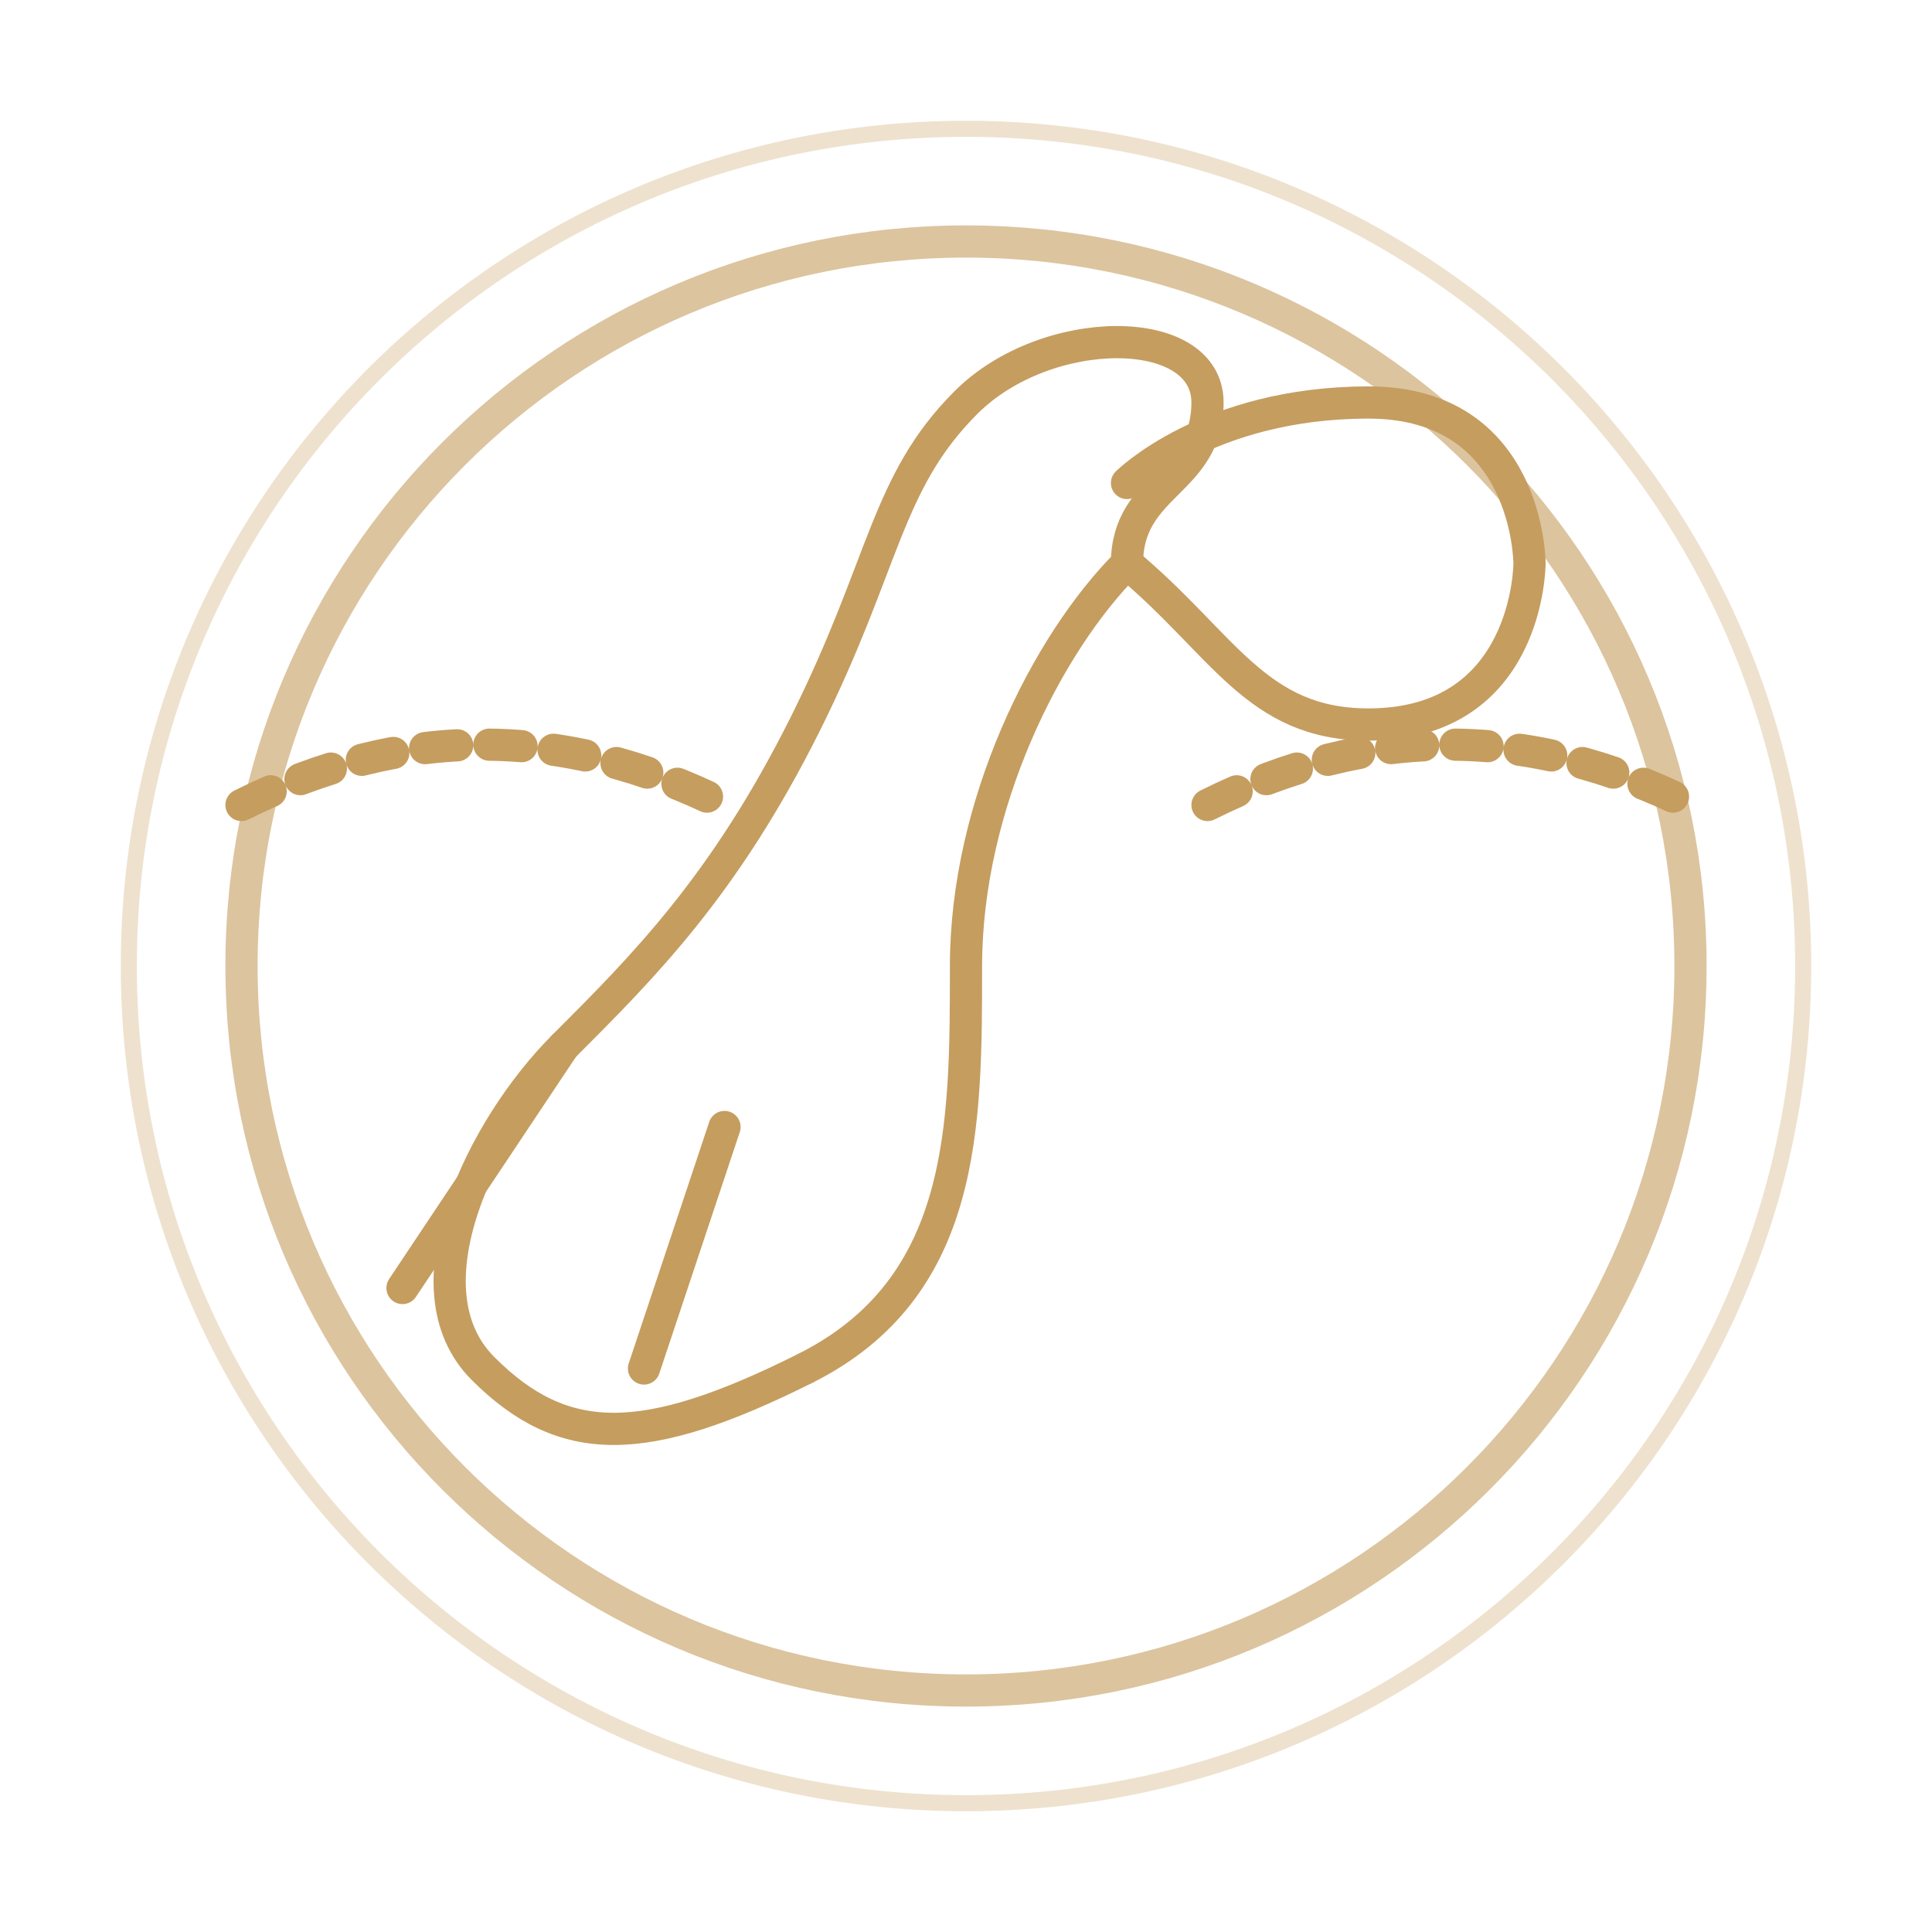
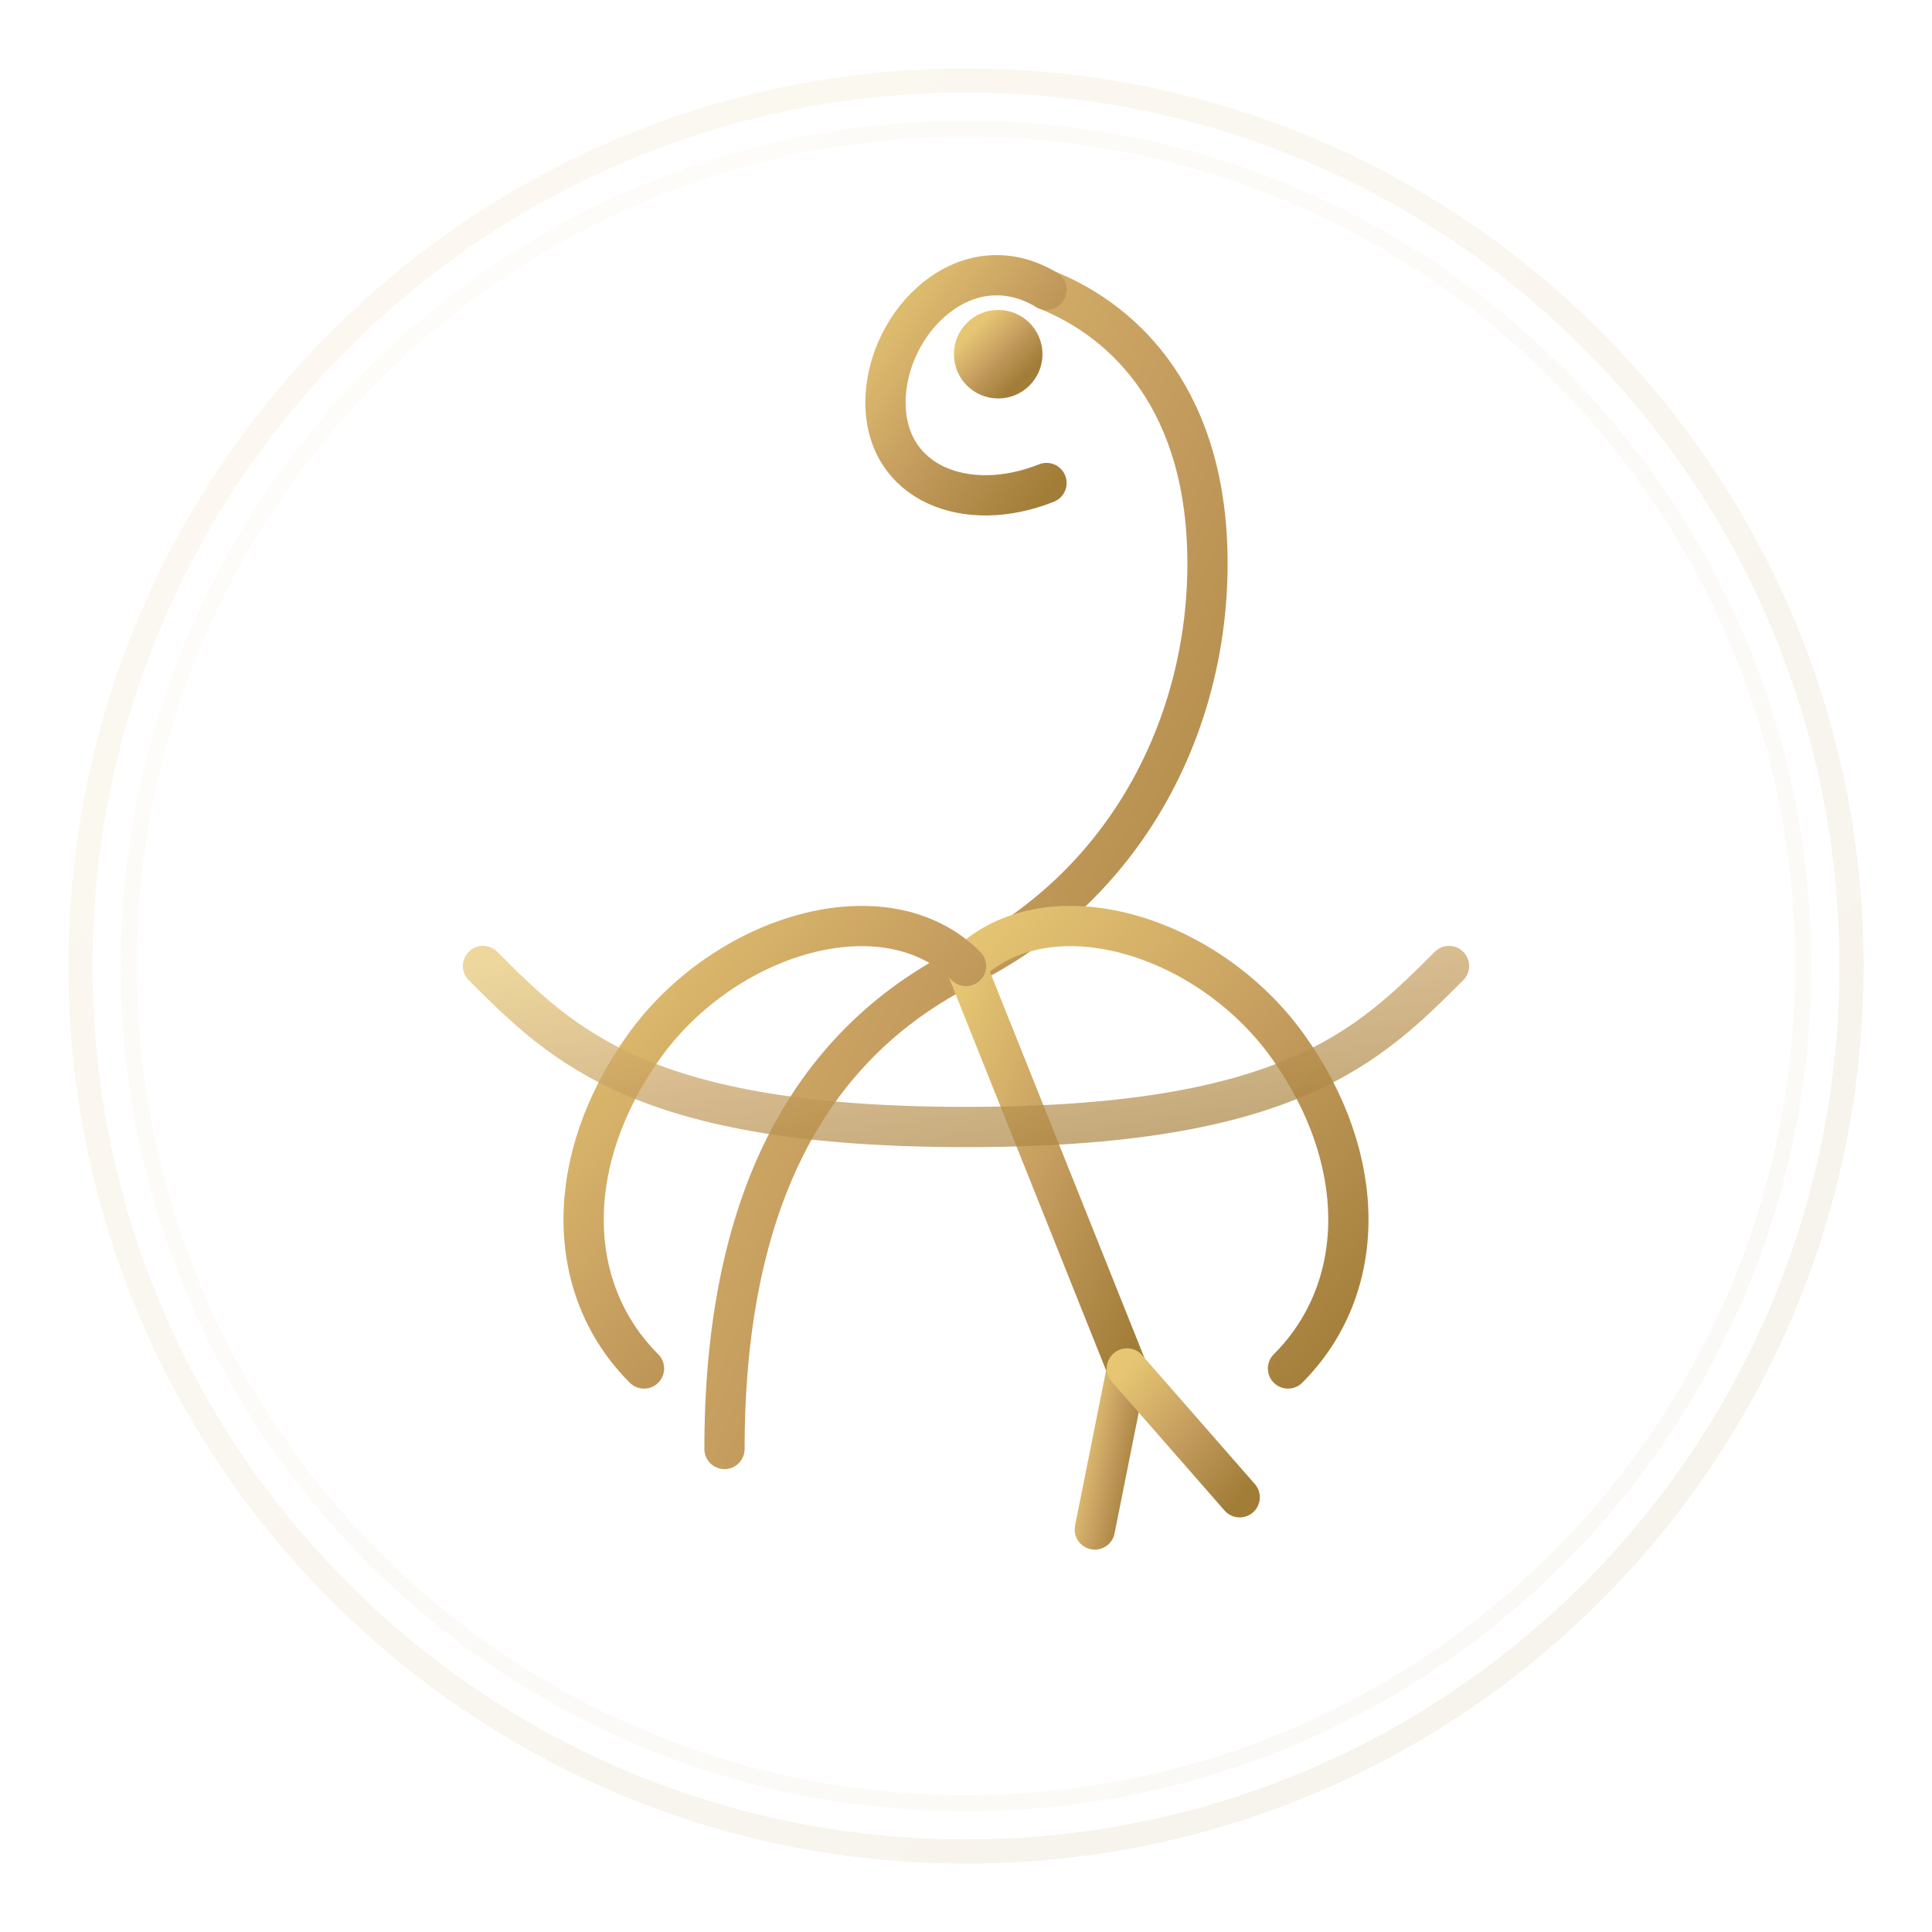
- <svg xmlns="http://www.w3.org/2000/svg" viewBox="0 0 120 120" fill="none">
-   <g stroke="#c59d5f" stroke-width="2" stroke-linecap="round" stroke-linejoin="round">
-     <path d="M70 30C70 30 75 25 85 25C95 25 95 35 95 35C95 35 95 45 85 45C78 45 76 40 70 35" fill="none" />
-     <path d="M70 35C65 40 60 50 60 60C60 70 60 80 50 85" fill="none" />
-     <path d="M50 85C40 90 35 90 30 85C25 80 30 70 35 65C40 60 45 55 50 45C55 35 55 30 60 25C65 20 75 20 75 25C75 30 70 30 70 35" fill="none" />
-     <path d="M35 65L25 80" fill="none" />
-     <path d="M45 70L40 85" fill="none" />
-     <path d="M15 50C25 45 35 45 45 50" fill="none" stroke-dasharray="2,2" />
-     <path d="M75 50C85 45 95 45 105 50" fill="none" stroke-dasharray="2,2" />
+ <svg xmlns="http://www.w3.org/2000/svg" width="120" height="120" viewBox="0 0 120 120">
+   <defs>
+     <linearGradient id="goldGradient" x1="0%" y1="0%" x2="100%" y2="100%">
+       <stop offset="0%" stop-color="#e6c673" />
+       <stop offset="50%" stop-color="#c59d5f" />
+       <stop offset="100%" stop-color="#a17d38" />
+     </linearGradient>
+   </defs>
+   <g fill="none" stroke="url(#goldGradient)" stroke-width="2.5" stroke-linecap="round" stroke-linejoin="round">
+     <circle cx="60" cy="60" r="55" fill="none" stroke="url(#goldGradient)" stroke-width="1.5" opacity="0.1" />
+     <circle cx="60" cy="60" r="52" fill="none" stroke="url(#goldGradient)" stroke-width="1" opacity="0.05" />
+     <path d="M45,90 C45,75 50,65 60,60 C70,55 75,45 75,35 C75,25 70,20 65,18" />
+     <path d="M65,18 C60,15 55,20 55,25 C55,30 60,32 65,30" />
+     <circle cx="62" cy="22" r="1.5" fill="url(#goldGradient)" />
+     <path d="M60,60 L70,85" />
+     <path d="M70,85 L68,95" />
+     <path d="M70,85 L77,93" />
+     <path d="M60,60 C65,55 75,58 80,65 C85,72 85,80 80,85" />
+     <path d="M60,60 C55,55 45,58 40,65 C35,72 35,80 40,85" />
+     <path d="M30,60 C35,65 40,70 60,70 C80,70 85,65 90,60" opacity="0.7" />
  </g>
-   <circle cx="60" cy="60" r="45" stroke="#c59d5f" stroke-width="2" fill="none" opacity="0.6" />
-   <circle cx="60" cy="60" r="52" stroke="#c59d5f" stroke-width="1" fill="none" opacity="0.3" />
</svg>
